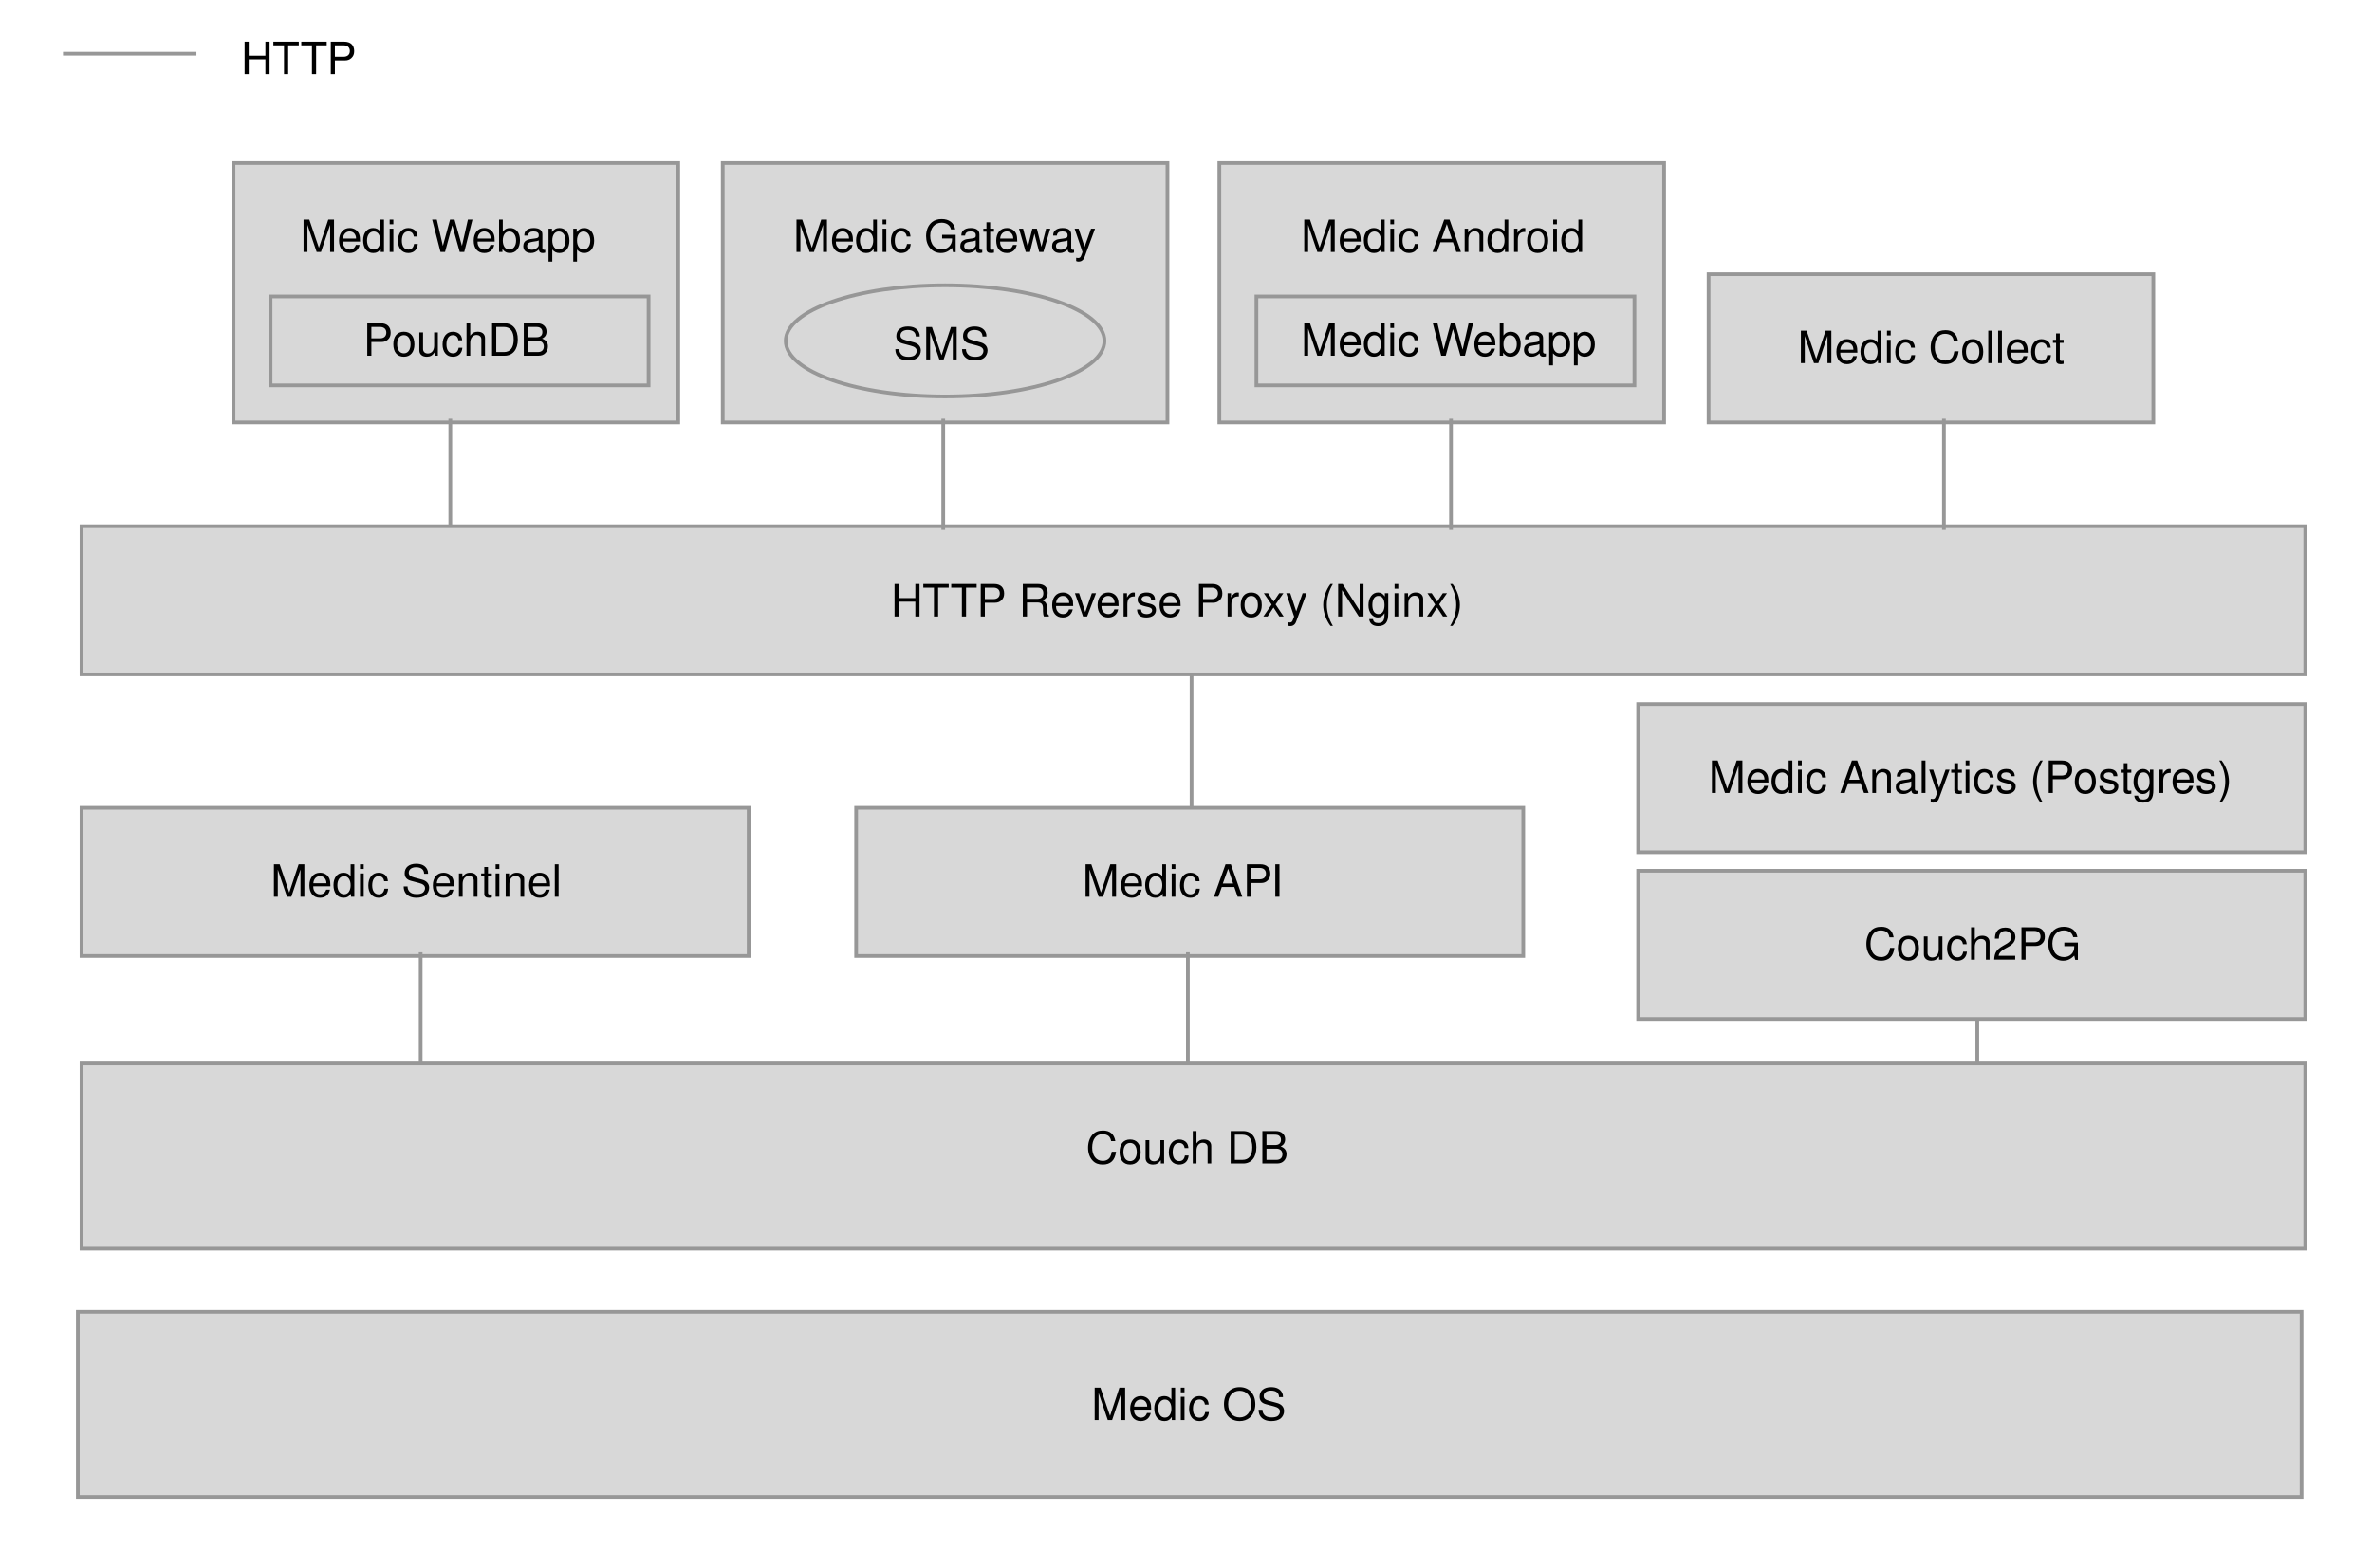
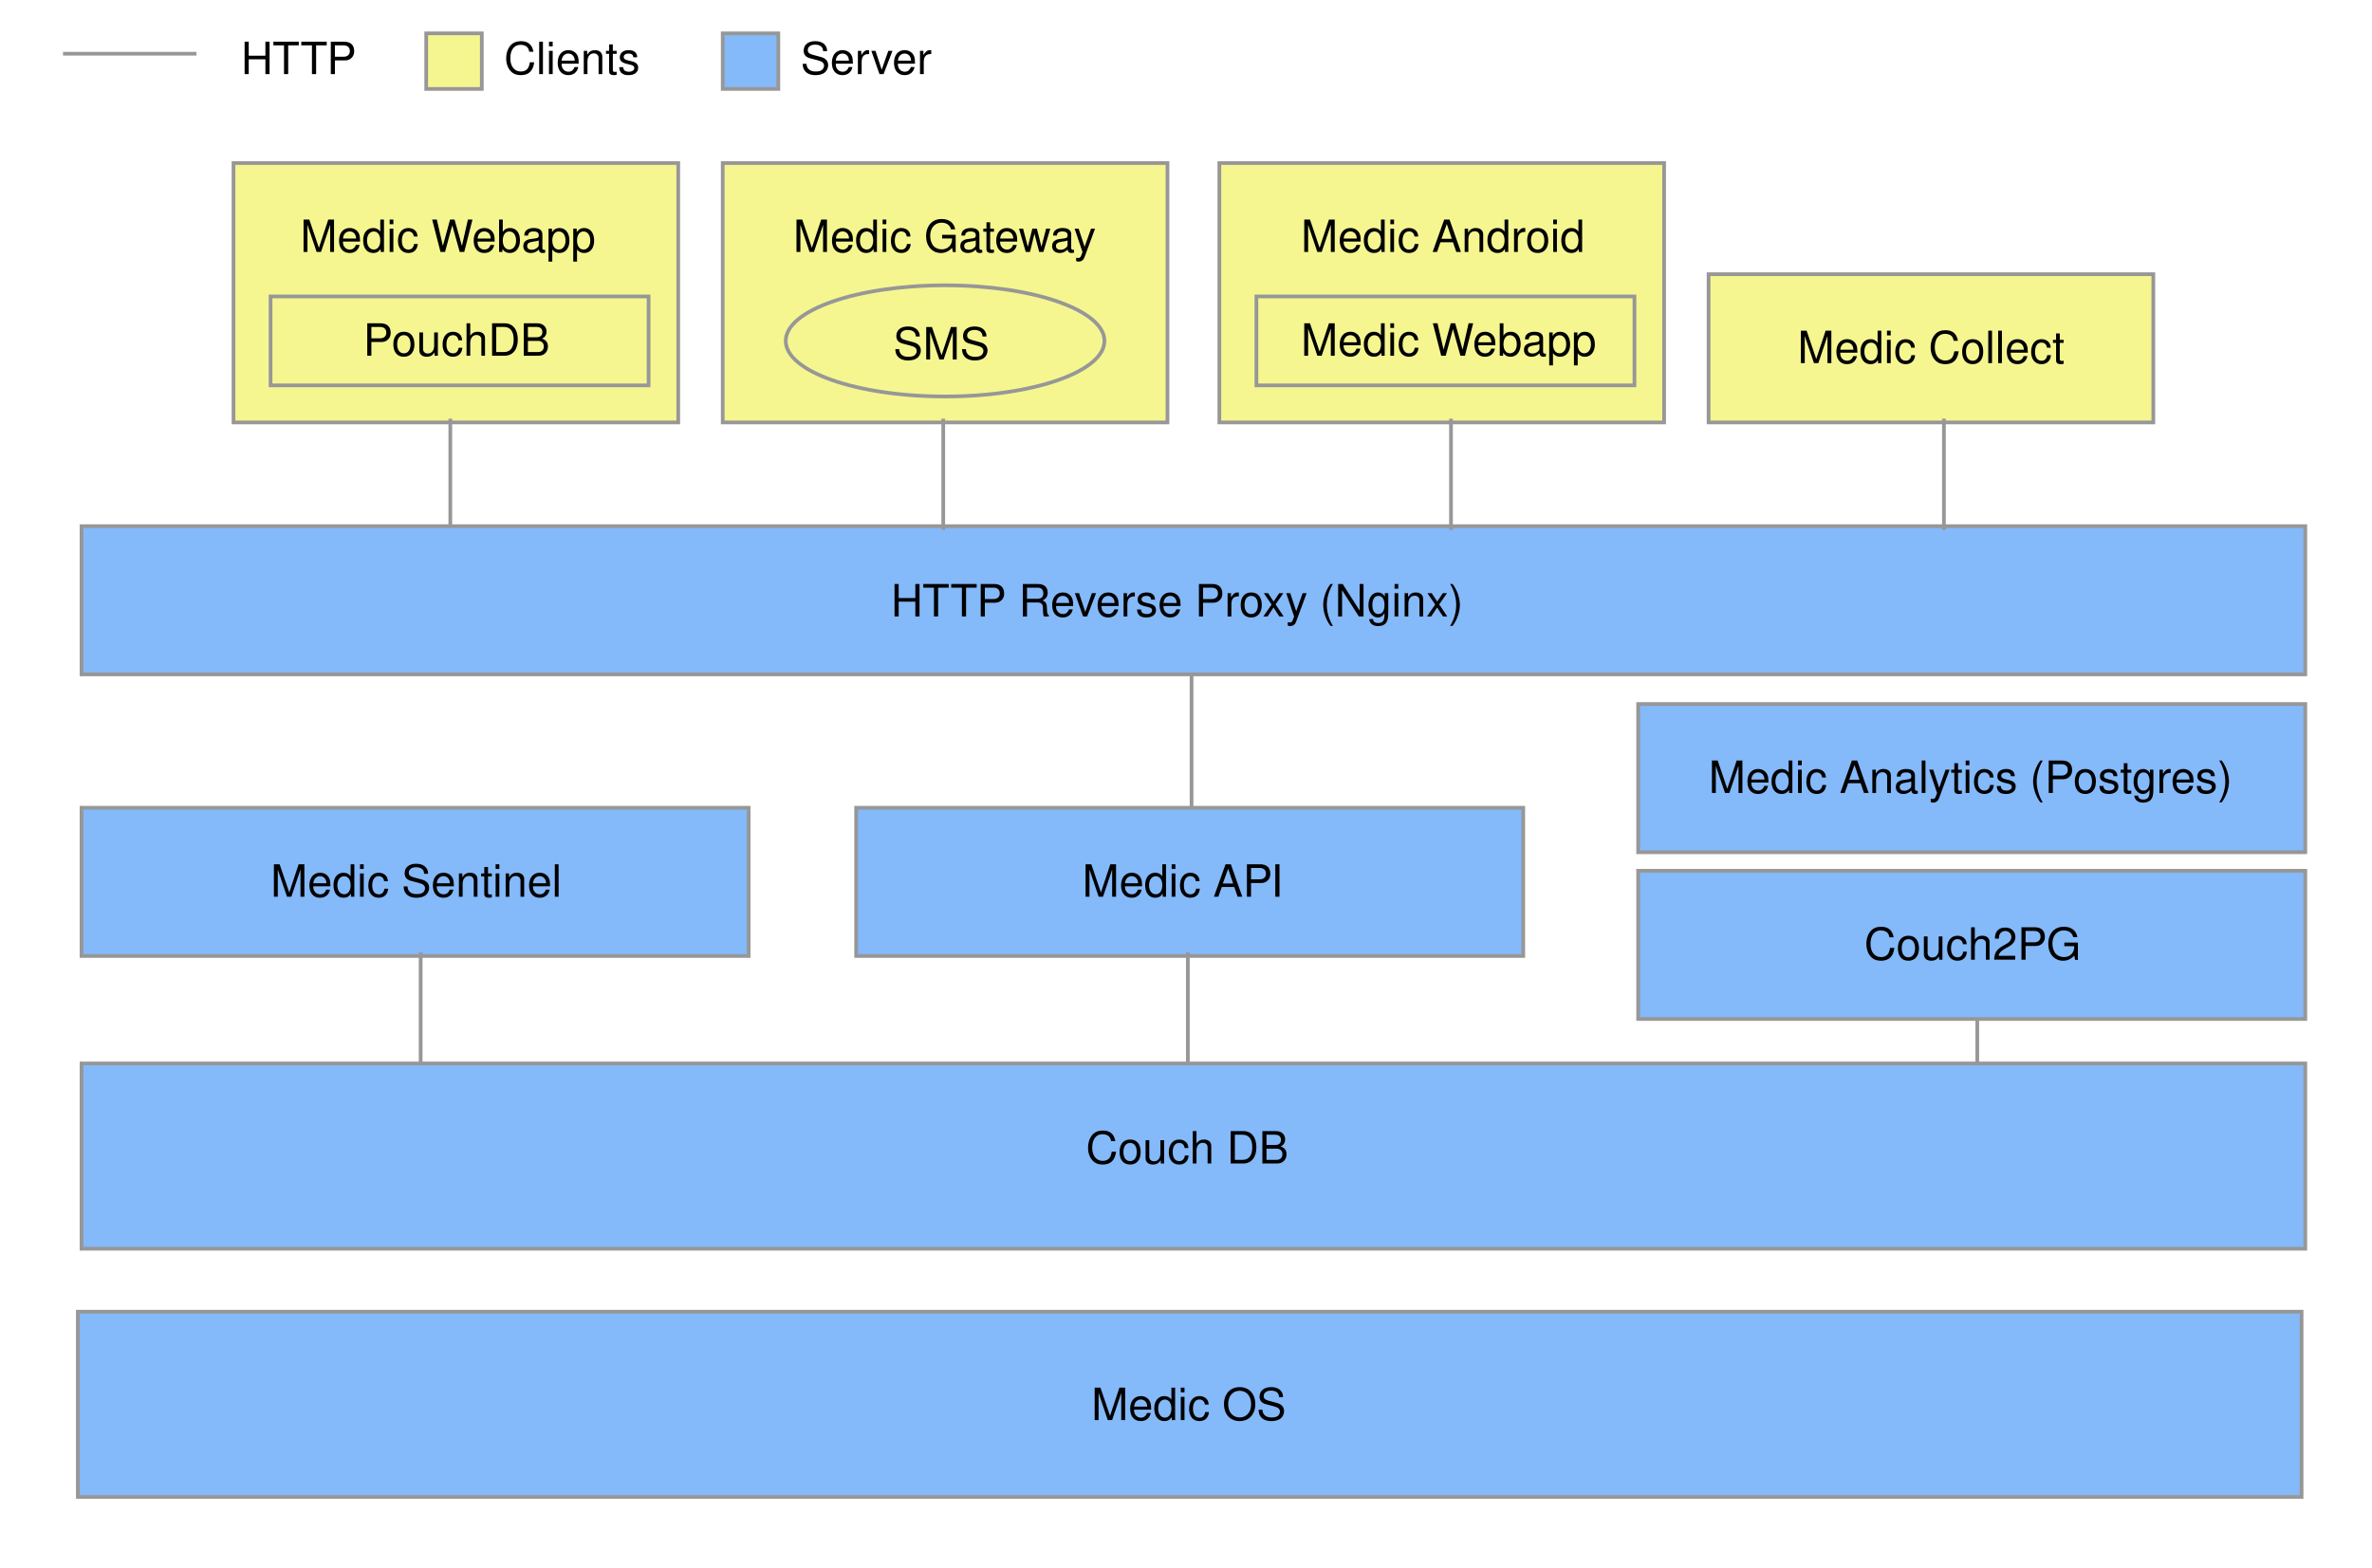
<svg xmlns="http://www.w3.org/2000/svg" width="640px" height="423px" viewBox="0 0 640 423" version="1.1">
  <description>Created with Sketch (http://www.bohemiancoding.com/sketch)</description>
  <defs />
  <g id="Page-1" stroke="none" stroke-width="1" fill="none" fill-rule="evenodd">
    <g id="Medic-OS" transform="translate(21, 354)">
-       <rect id="Rectangle-1" stroke="#979797" fill="#D8D8D8" x="0" y="0" width="600" height="50" />
+       <rect id="Rectangle-1" stroke="#979797" fill="#84B9FA" x="0" y="0" width="600" height="50" />
      <text font-family="Helvetica" font-size="12" font-weight="normal" fill="#000000">
        <tspan x="273.456" y="29.24">Medic OS</tspan>
      </text>
    </g>
    <g id="Couch-DB" transform="translate(22, 287)">
-       <rect id="Rectangle-2" stroke="#979797" fill="#D8D8D8" x="0" y="0" width="600" height="50" />
+       <rect id="Rectangle-2" stroke="#979797" fill="#84B9FA" x="0" y="0" width="600" height="50" />
      <text font-family="Helvetica" font-size="12" font-weight="normal" fill="#000000">
        <tspan x="271" y="27">Couch DB</tspan>
      </text>
    </g>
    <g id="Medic-Analytics" transform="translate(442, 190)">
-       <rect id="Rectangle-2" stroke="#979797" fill="#D8D8D8" x="0" y="0" width="180" height="40" />
+       <rect id="Rectangle-2" stroke="#979797" fill="#84B9FA" x="0" y="0" width="180" height="40" />
      <text id="Medic-Analytics-(Pos" font-family="Helvetica" font-size="12" font-weight="normal" fill="#000000">
        <tspan x="19" y="24">Medic Analytics (Postgres)</tspan>
      </text>
    </g>
    <g id="Medic-Couch2PG" transform="translate(442, 235)">
-       <rect id="Rectangle-11" stroke="#979797" fill="#D8D8D8" x="0" y="0" width="180" height="40" />
+       <rect id="Rectangle-11" stroke="#979797" fill="#84B9FA" x="0" y="0" width="180" height="40" />
      <text id="Couch2PG" font-family="Helvetica" font-size="12" font-weight="normal" fill="#000000">
        <tspan x="61" y="24">Couch2PG</tspan>
      </text>
    </g>
    <g id="Nginx" transform="translate(22, 142)">
-       <rect id="Rectangle-4" stroke="#979797" fill="#D8D8D8" x="0" y="0" width="600" height="40" />
+       <rect id="Rectangle-4" stroke="#979797" fill="#84B9FA" x="0" y="0" width="600" height="40" />
      <text id="HTTP-Reverse-Proxy-(" font-family="Helvetica" font-size="12" font-weight="normal" fill="#000000">
        <tspan x="218.364" y="24.357">HTTP Reverse Proxy (Nginx)</tspan>
      </text>
    </g>
    <g id="Medic-API" transform="translate(231, 218)">
-       <rect id="Rectangle-5" stroke="#979797" fill="#D8D8D8" x="0" y="0" width="180" height="40" />
+       <rect id="Rectangle-5" stroke="#979797" fill="#84B9FA" x="0" y="0" width="180" height="40" />
      <text font-family="Helvetica" font-size="12" font-weight="normal" fill="#000000">
        <tspan x="61" y="24">Medic API</tspan>
      </text>
    </g>
    <g id="Medic-Sentinel" transform="translate(22, 218)">
-       <rect id="Rectangle-6" stroke="#979797" fill="#D8D8D8" x="0" y="0" width="180" height="40" />
+       <rect id="Rectangle-6" stroke="#979797" fill="#84B9FA" x="0" y="0" width="180" height="40" />
      <text font-family="Helvetica" font-size="12" font-weight="normal" fill="#000000">
        <tspan x="51" y="24">Medic Sentinel</tspan>
      </text>
    </g>
    <g id="Group" transform="translate(63, 44)">
      <g id="Medic-Webapp">
-         <rect id="Rectangle-6" stroke="#979797" fill="#D8D8D8" x="0" y="0" width="120" height="70" />
+         <rect id="Rectangle-6" stroke="#979797" fill="#F5F690" x="0" y="0" width="120" height="70" />
        <text font-family="Helvetica" font-size="12" font-weight="normal" fill="#000000">
          <tspan x="18" y="24">Medic Webapp</tspan>
        </text>
        <g id="PouchDB" transform="translate(10, 36)">
-           <rect id="Rectangle-11" stroke="#979797" fill="#D8D8D8" x="0" y="0" width="102" height="24" />
+           <rect id="Rectangle-11" stroke="#979797" fill="#F5F690" x="0" y="0" width="102" height="24" />
          <text font-family="Helvetica" font-size="12" font-weight="normal" fill="#000000">
            <tspan x="25" y="16">PouchDB</tspan>
          </text>
        </g>
      </g>
      <g id="Medic-Gateway" transform="translate(132, 0)">
-         <rect id="Rectangle-6" stroke="#979797" fill="#D8D8D8" x="0" y="0" width="120" height="70" />
+         <rect id="Rectangle-6" stroke="#979797" fill="#F5F690" x="0" y="0" width="120" height="70" />
        <text font-family="Helvetica" font-size="12" font-weight="normal" fill="#000000">
          <tspan x="19" y="24">Medic Gateway</tspan>
        </text>
        <g id="SMS" transform="translate(17, 33)">
-           <ellipse id="Oval-1" stroke="#979797" fill="#D8D8D8" cx="43" cy="15" rx="43" ry="15" />
+           <ellipse id="Oval-1" stroke="#979797" fill="#F5F690" cx="43" cy="15" rx="43" ry="15" />
          <text font-family="Helvetica" font-size="12" font-weight="normal" fill="#000000">
            <tspan x="29" y="20">SMS</tspan>
          </text>
        </g>
      </g>
      <g id="Medic-Android" transform="translate(266, 0)">
-         <rect id="Rectangle-6-copy" stroke="#979797" fill="#D8D8D8" x="0" y="0" width="120" height="70" />
+         <rect id="Rectangle-6-copy" stroke="#979797" fill="#F5F690" x="0" y="0" width="120" height="70" />
        <text font-family="Helvetica" font-size="12" font-weight="normal" fill="#000000">
          <tspan x="22" y="24">Medic Android</tspan>
        </text>
        <g id="Medic-Webapp" transform="translate(10, 36)">
-           <rect id="Rectangle-11" stroke="#979797" fill="#D8D8D8" x="0" y="0" width="102" height="24" />
+           <rect id="Rectangle-11" stroke="#979797" fill="#F5F690" x="0" y="0" width="102" height="24" />
          <text font-family="Helvetica" font-size="12" font-weight="normal" fill="#000000">
            <tspan x="12" y="16">Medic Webapp</tspan>
          </text>
        </g>
      </g>
      <g id="Medic-Collect" transform="translate(398, 30)">
-         <rect id="Rectangle-6" stroke="#979797" fill="#D8D8D8" x="0" y="0" width="120" height="40" />
+         <rect id="Rectangle-6" stroke="#979797" fill="#F5F690" x="0" y="0" width="120" height="40" />
        <text font-family="Helvetica" font-size="12" font-weight="normal" fill="#000000">
          <tspan x="24" y="24">Medic Collect</tspan>
        </text>
      </g>
    </g>
    <path d="M113.5,257.5 L113.5,286.5" id="Line" stroke="#979797" stroke-linecap="square" />
    <path d="M321.5,182.5 L321.5,217.5" id="Line" stroke="#979797" stroke-linecap="square" />
    <path d="M320.5,257.5 L320.5,286.5" id="Line" stroke="#979797" stroke-linecap="square" />
    <path d="M533.5,275.5 L533.5,286.5" id="Line" stroke="#979797" stroke-linecap="square" />
    <path d="M121.5,113.5 L121.5,141.5" id="Line" stroke="#979797" stroke-linecap="square" />
    <path d="M254.5,113.5 L254.5,142.5" id="Line" stroke="#979797" stroke-linecap="square" />
    <path d="M391.5,113.5 L391.5,142.5" id="Line" stroke="#979797" stroke-linecap="square" />
    <path d="M524.5,113.5 L524.5,142.5" id="Line" stroke="#979797" stroke-linecap="square" />
    <g id="Line-+-HTTP" transform="translate(17, 9)">
      <path d="M0.5,5.5 L35.5,5.5" id="Line" stroke="#979797" stroke-linecap="square" />
      <text id="HTTP" font-family="Helvetica" font-size="12" font-weight="normal" fill="#000000">
        <tspan x="48" y="11">HTTP</tspan>
      </text>
    </g>
+     <g id="Clients" transform="translate(115, 9)">
+       <rect id="Rectangle-14" stroke="#979797" fill="#F5F690" x="0" y="0" width="15" height="15" />
+       <text id="Clients" font-family="Helvetica" font-size="12" font-weight="normal" fill="#000000">
+         <tspan x="21" y="11">Clients</tspan>
+       </text>
+     </g>
+     <g id="servers" transform="translate(195, 9)">
+       <rect id="Rectangle-14" stroke="#979797" fill="#84B9FA" x="0" y="0" width="15" height="15" />
+       <text id="Clients" font-family="Helvetica" font-size="12" font-weight="normal" fill="#000000">
+         <tspan x="21" y="11">Server</tspan>
+       </text>
+     </g>
  </g>
</svg>
